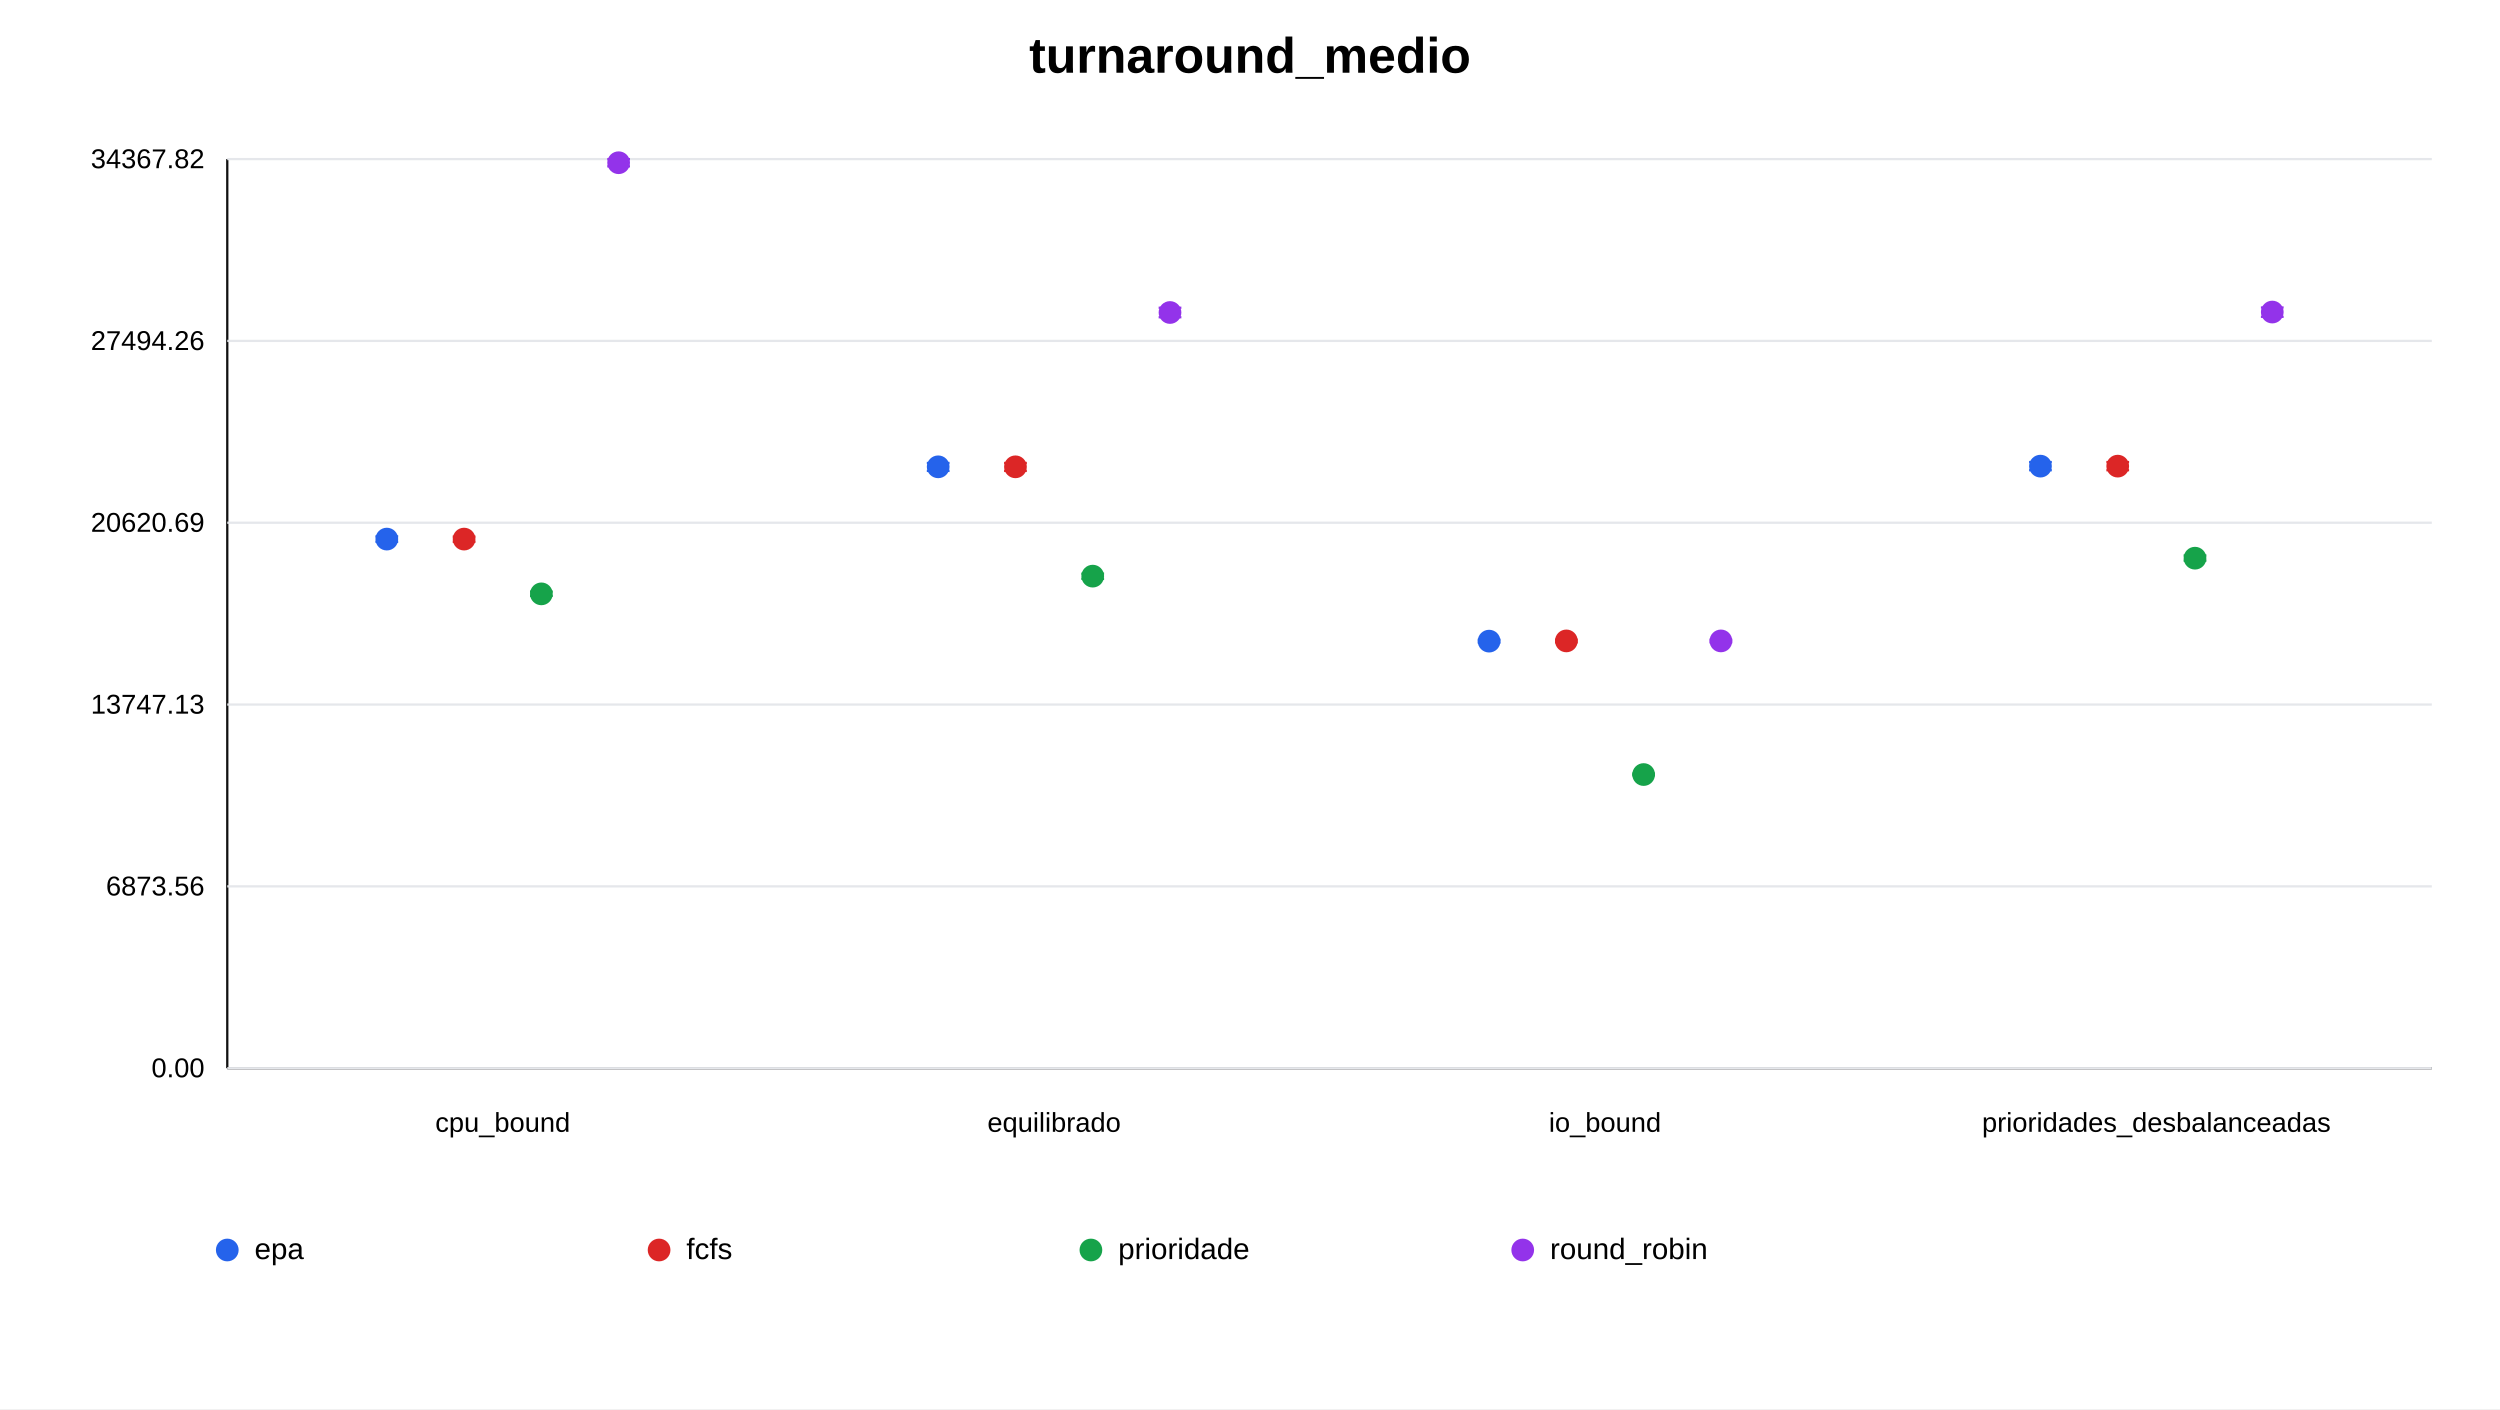
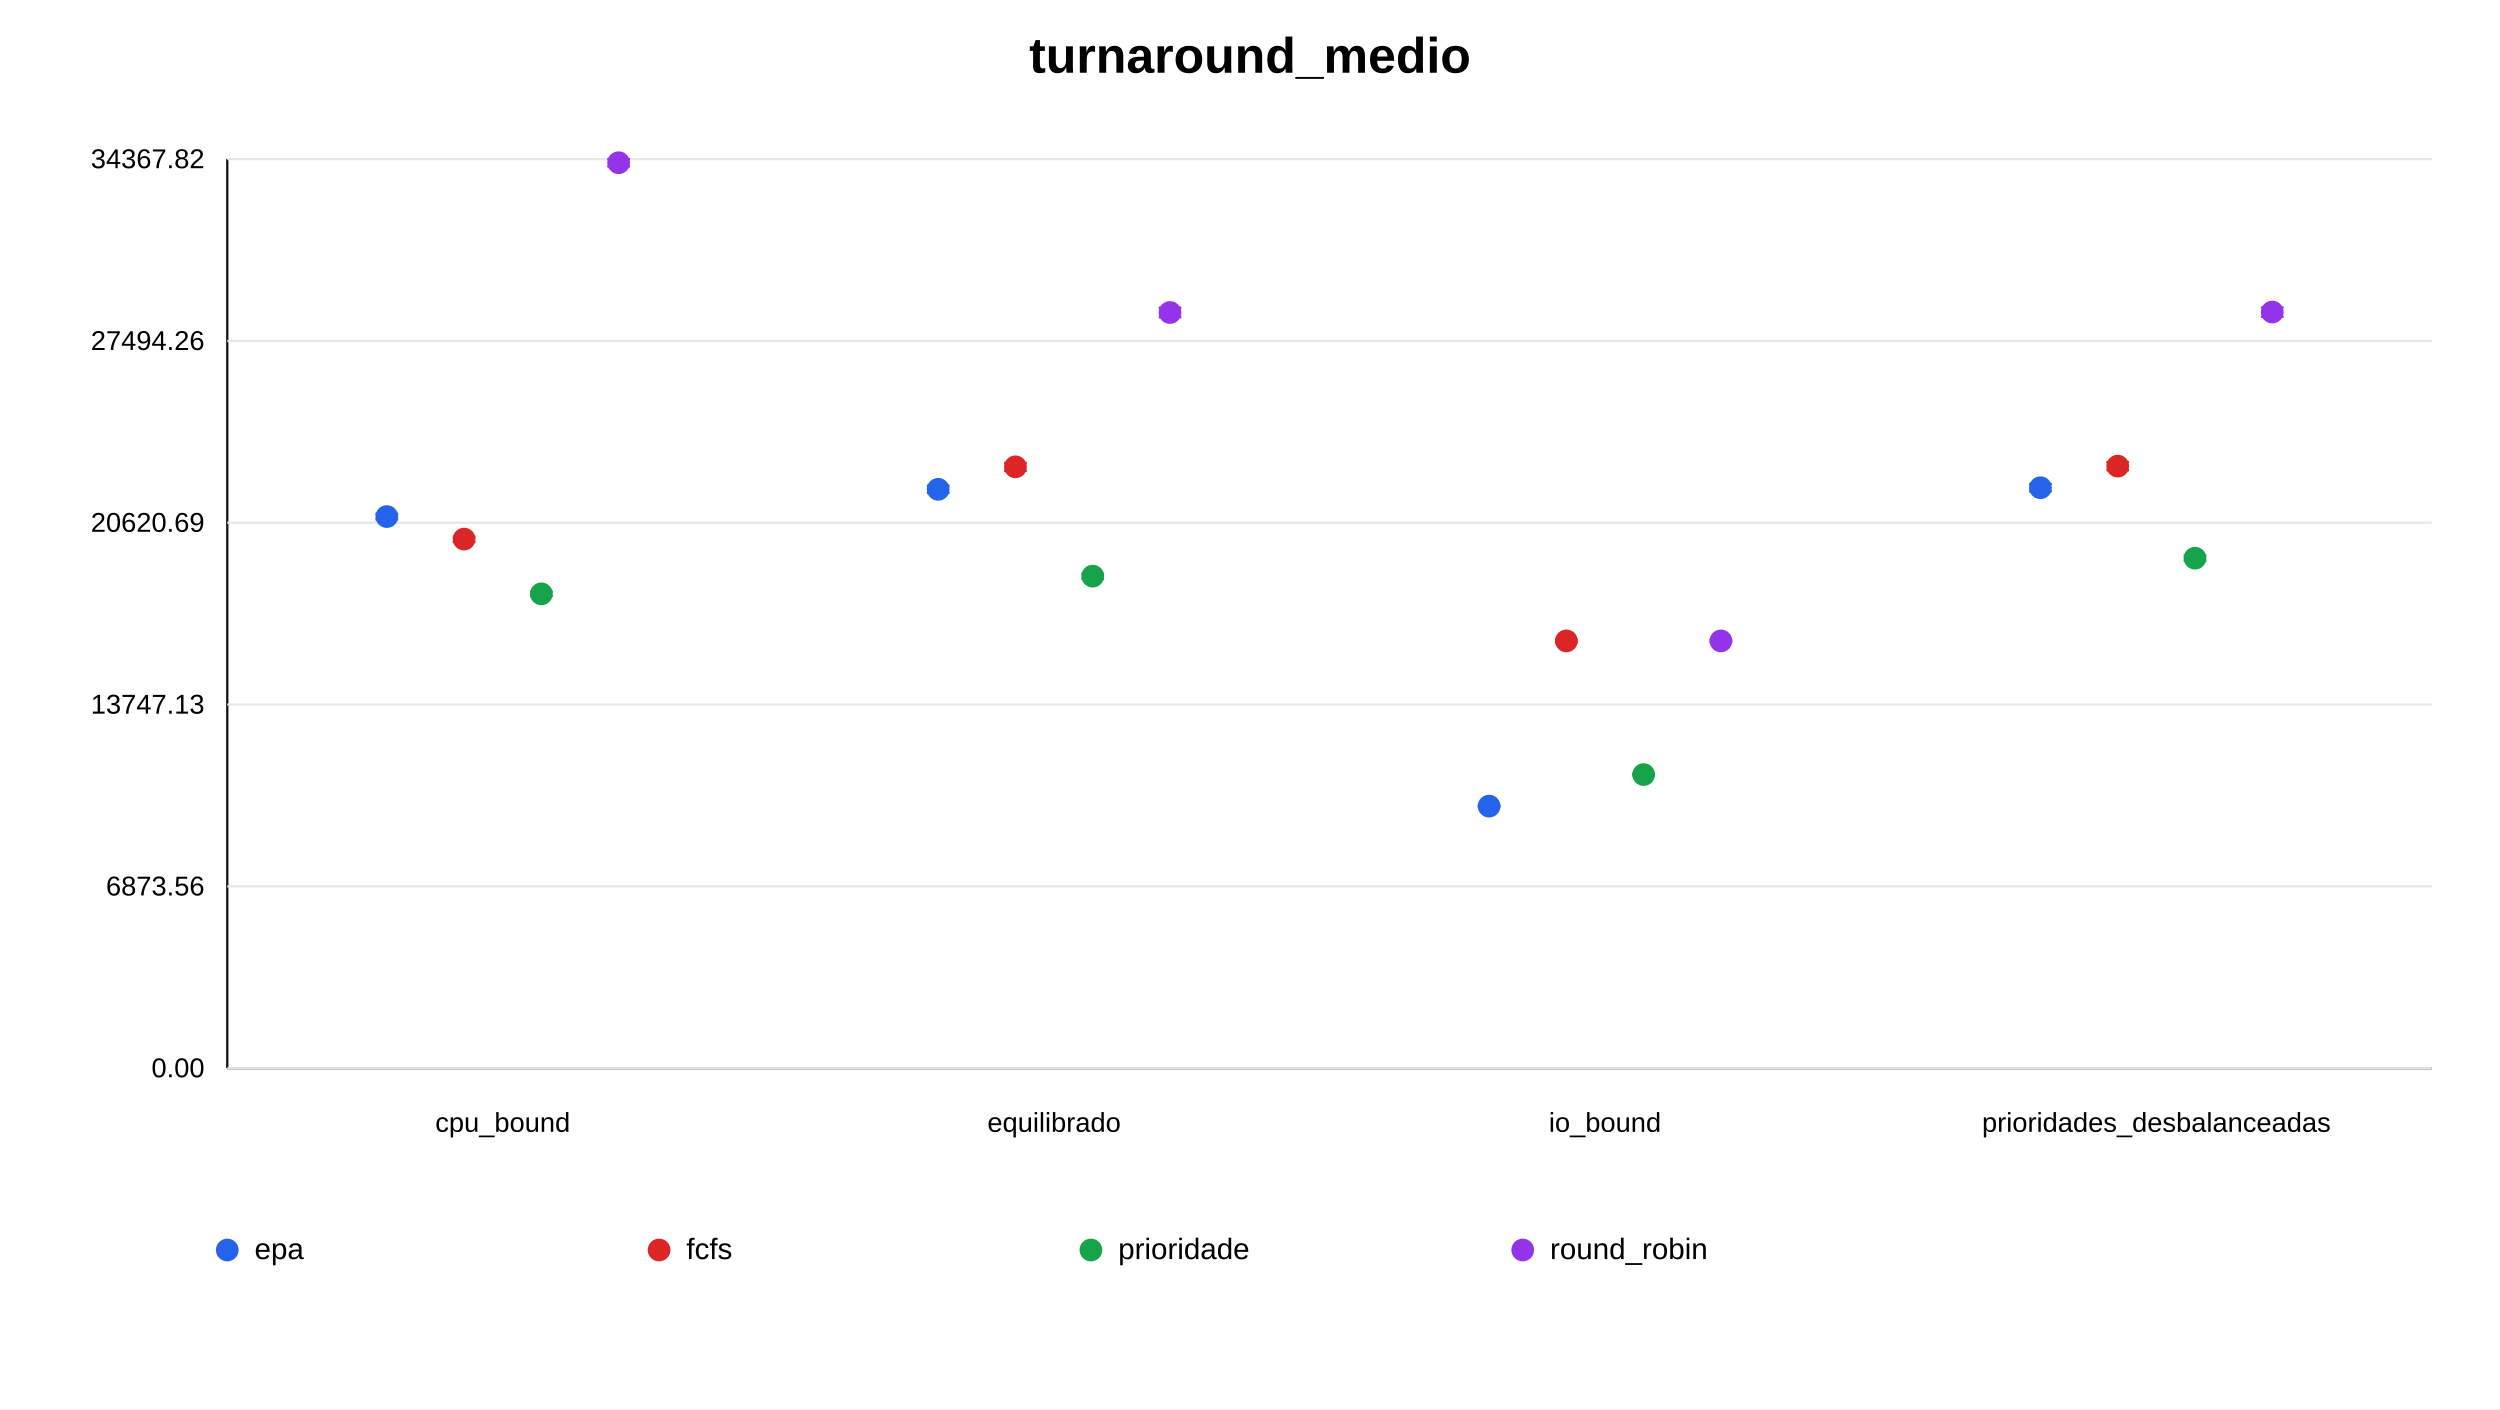
<svg xmlns="http://www.w3.org/2000/svg" width="1100" height="620" viewBox="0 0 1100 620">
  <rect width="100%" height="100%" fill="white" />
  <text x="550.0" y="32" text-anchor="middle" font-family="Arial" font-size="22" font-weight="bold">turnaround_medio</text>
  <line x1="100" y1="70" x2="100" y2="470" stroke="#111" />
  <line x1="100" y1="470" x2="1070" y2="470" stroke="#111" />
  <line x1="100" y1="470.0" x2="1070" y2="470.0" stroke="#e5e7eb" />
  <text x="90" y="474.0" text-anchor="end" font-family="Arial" font-size="12">0.00</text>
  <line x1="100" y1="390.0" x2="1070" y2="390.0" stroke="#e5e7eb" />
  <text x="90" y="394.0" text-anchor="end" font-family="Arial" font-size="12">6873.56</text>
  <line x1="100" y1="310.0" x2="1070" y2="310.0" stroke="#e5e7eb" />
  <text x="90" y="314.0" text-anchor="end" font-family="Arial" font-size="12">13747.13</text>
  <line x1="100" y1="230.0" x2="1070" y2="230.0" stroke="#e5e7eb" />
  <text x="90" y="234.0" text-anchor="end" font-family="Arial" font-size="12">20620.69</text>
  <line x1="100" y1="150.0" x2="1070" y2="150.0" stroke="#e5e7eb" />
  <text x="90" y="154.0" text-anchor="end" font-family="Arial" font-size="12">27494.26</text>
  <line x1="100" y1="70.0" x2="1070" y2="70.0" stroke="#e5e7eb" />
  <text x="90" y="74.0" text-anchor="end" font-family="Arial" font-size="12">34367.82</text>
  <text x="221.2" y="498" text-anchor="middle" font-family="Arial" font-size="12">cpu_bound</text>
-   <circle cx="170.2" cy="237.2" r="5" fill="#2563eb" />
-   <line x1="170.2" y1="236.0" x2="170.2" y2="238.4" stroke="#2563eb" stroke-width="2" />
-   <line x1="165.2" y1="236.0" x2="175.2" y2="236.0" stroke="#2563eb" />
-   <line x1="165.2" y1="238.4" x2="175.2" y2="238.4" stroke="#2563eb" />
+   <circle cx="170.2" cy="227.3" r="5" fill="#2563eb" />
+   <line x1="170.2" y1="226.1" x2="170.2" y2="228.5" stroke="#2563eb" stroke-width="2" />
+   <line x1="165.2" y1="226.1" x2="175.2" y2="226.1" stroke="#2563eb" />
+   <line x1="165.2" y1="228.5" x2="175.2" y2="228.5" stroke="#2563eb" />
  <circle cx="204.2" cy="237.2" r="5" fill="#dc2626" />
  <line x1="204.2" y1="236.1" x2="204.2" y2="238.4" stroke="#dc2626" stroke-width="2" />
  <line x1="199.2" y1="236.1" x2="209.2" y2="236.1" stroke="#dc2626" />
  <line x1="199.2" y1="238.4" x2="209.2" y2="238.4" stroke="#dc2626" />
  <circle cx="238.2" cy="261.3" r="5" fill="#16a34a" />
  <line x1="238.2" y1="260.3" x2="238.2" y2="262.2" stroke="#16a34a" stroke-width="2" />
  <line x1="233.2" y1="260.3" x2="243.2" y2="260.3" stroke="#16a34a" />
  <line x1="233.2" y1="262.2" x2="243.2" y2="262.2" stroke="#16a34a" />
  <circle cx="272.2" cy="71.6" r="5" fill="#9333ea" />
  <line x1="272.2" y1="70.0" x2="272.2" y2="73.2" stroke="#9333ea" stroke-width="2" />
  <line x1="267.2" y1="70.0" x2="277.2" y2="70.0" stroke="#9333ea" />
  <line x1="267.2" y1="73.2" x2="277.2" y2="73.2" stroke="#9333ea" />
  <text x="463.8" y="498" text-anchor="middle" font-family="Arial" font-size="12">equilibrado</text>
-   <circle cx="412.8" cy="205.4" r="5" fill="#2563eb" />
-   <line x1="412.8" y1="203.7" x2="412.8" y2="207.2" stroke="#2563eb" stroke-width="2" />
-   <line x1="407.8" y1="203.7" x2="417.8" y2="203.7" stroke="#2563eb" />
-   <line x1="407.8" y1="207.2" x2="417.8" y2="207.2" stroke="#2563eb" />
+   <circle cx="412.8" cy="215.3" r="5" fill="#2563eb" />
+   <line x1="412.8" y1="213.7" x2="412.8" y2="216.9" stroke="#2563eb" stroke-width="2" />
+   <line x1="407.8" y1="213.7" x2="417.8" y2="213.7" stroke="#2563eb" />
+   <line x1="407.8" y1="216.9" x2="417.8" y2="216.9" stroke="#2563eb" />
  <circle cx="446.8" cy="205.4" r="5" fill="#dc2626" />
  <line x1="446.8" y1="203.7" x2="446.8" y2="207.2" stroke="#dc2626" stroke-width="2" />
  <line x1="441.8" y1="203.7" x2="451.8" y2="203.7" stroke="#dc2626" />
  <line x1="441.8" y1="207.2" x2="451.8" y2="207.2" stroke="#dc2626" />
  <circle cx="480.8" cy="253.5" r="5" fill="#16a34a" />
  <line x1="480.8" y1="252.4" x2="480.8" y2="254.7" stroke="#16a34a" stroke-width="2" />
  <line x1="475.8" y1="252.4" x2="485.8" y2="252.4" stroke="#16a34a" />
  <line x1="475.8" y1="254.7" x2="485.8" y2="254.7" stroke="#16a34a" />
  <circle cx="514.8" cy="137.5" r="5" fill="#9333ea" />
  <line x1="514.8" y1="135.4" x2="514.8" y2="139.6" stroke="#9333ea" stroke-width="2" />
  <line x1="509.8" y1="135.4" x2="519.8" y2="135.4" stroke="#9333ea" />
  <line x1="509.8" y1="139.6" x2="519.8" y2="139.6" stroke="#9333ea" />
  <text x="706.2" y="498" text-anchor="middle" font-family="Arial" font-size="12">io_bound</text>
-   <circle cx="655.2" cy="282.1" r="5" fill="#2563eb" />
-   <line x1="655.2" y1="281.5" x2="655.2" y2="282.7" stroke="#2563eb" stroke-width="2" />
-   <line x1="650.2" y1="281.5" x2="660.2" y2="281.5" stroke="#2563eb" />
-   <line x1="650.2" y1="282.7" x2="660.2" y2="282.7" stroke="#2563eb" />
+   <circle cx="655.2" cy="354.7" r="5" fill="#2563eb" />
+   <line x1="655.2" y1="354.4" x2="655.2" y2="355.0" stroke="#2563eb" stroke-width="2" />
+   <line x1="650.2" y1="354.4" x2="660.2" y2="354.4" stroke="#2563eb" />
+   <line x1="650.2" y1="355.0" x2="660.2" y2="355.0" stroke="#2563eb" />
  <circle cx="689.2" cy="282.0" r="5" fill="#dc2626" />
  <line x1="689.2" y1="281.5" x2="689.2" y2="282.6" stroke="#dc2626" stroke-width="2" />
  <line x1="684.2" y1="281.5" x2="694.2" y2="281.5" stroke="#dc2626" />
  <line x1="684.2" y1="282.6" x2="694.2" y2="282.6" stroke="#dc2626" />
  <circle cx="723.2" cy="340.8" r="5" fill="#16a34a" />
  <line x1="723.2" y1="340.4" x2="723.2" y2="341.1" stroke="#16a34a" stroke-width="2" />
  <line x1="718.2" y1="340.4" x2="728.2" y2="340.4" stroke="#16a34a" />
  <line x1="718.2" y1="341.1" x2="728.2" y2="341.1" stroke="#16a34a" />
  <circle cx="757.2" cy="282.0" r="5" fill="#9333ea" />
  <line x1="757.2" y1="281.5" x2="757.2" y2="282.6" stroke="#9333ea" stroke-width="2" />
  <line x1="752.2" y1="281.5" x2="762.2" y2="281.5" stroke="#9333ea" />
  <line x1="752.2" y1="282.6" x2="762.2" y2="282.6" stroke="#9333ea" />
  <text x="948.8" y="498" text-anchor="middle" font-family="Arial" font-size="12">prioridades_desbalanceadas</text>
-   <circle cx="897.8" cy="205.1" r="5" fill="#2563eb" />
-   <line x1="897.8" y1="203.3" x2="897.8" y2="206.9" stroke="#2563eb" stroke-width="2" />
-   <line x1="892.8" y1="203.3" x2="902.8" y2="203.3" stroke="#2563eb" />
-   <line x1="892.8" y1="206.9" x2="902.8" y2="206.9" stroke="#2563eb" />
+   <circle cx="897.8" cy="214.6" r="5" fill="#2563eb" />
+   <line x1="897.8" y1="212.9" x2="897.8" y2="216.2" stroke="#2563eb" stroke-width="2" />
+   <line x1="892.8" y1="212.9" x2="902.8" y2="212.9" stroke="#2563eb" />
+   <line x1="892.8" y1="216.2" x2="902.8" y2="216.2" stroke="#2563eb" />
  <circle cx="931.8" cy="205.1" r="5" fill="#dc2626" />
  <line x1="931.8" y1="203.3" x2="931.8" y2="206.9" stroke="#dc2626" stroke-width="2" />
  <line x1="926.8" y1="203.3" x2="936.8" y2="203.3" stroke="#dc2626" />
  <line x1="926.8" y1="206.9" x2="936.8" y2="206.9" stroke="#dc2626" />
  <circle cx="965.8" cy="245.6" r="5" fill="#16a34a" />
  <line x1="965.8" y1="244.4" x2="965.8" y2="246.7" stroke="#16a34a" stroke-width="2" />
  <line x1="960.8" y1="244.4" x2="970.8" y2="244.4" stroke="#16a34a" />
  <line x1="960.8" y1="246.7" x2="970.8" y2="246.7" stroke="#16a34a" />
  <circle cx="999.8" cy="137.3" r="5" fill="#9333ea" />
  <line x1="999.8" y1="135.3" x2="999.8" y2="139.4" stroke="#9333ea" stroke-width="2" />
  <line x1="994.8" y1="135.3" x2="1004.8" y2="135.3" stroke="#9333ea" />
  <line x1="994.8" y1="139.4" x2="1004.8" y2="139.4" stroke="#9333ea" />
  <circle cx="100" cy="550" r="5" fill="#2563eb" />
  <text x="112" y="554" font-family="Arial" font-size="13">epa</text>
  <circle cx="290" cy="550" r="5" fill="#dc2626" />
  <text x="302" y="554" font-family="Arial" font-size="13">fcfs</text>
  <circle cx="480" cy="550" r="5" fill="#16a34a" />
  <text x="492" y="554" font-family="Arial" font-size="13">prioridade</text>
  <circle cx="670" cy="550" r="5" fill="#9333ea" />
  <text x="682" y="554" font-family="Arial" font-size="13">round_robin</text>
</svg>
